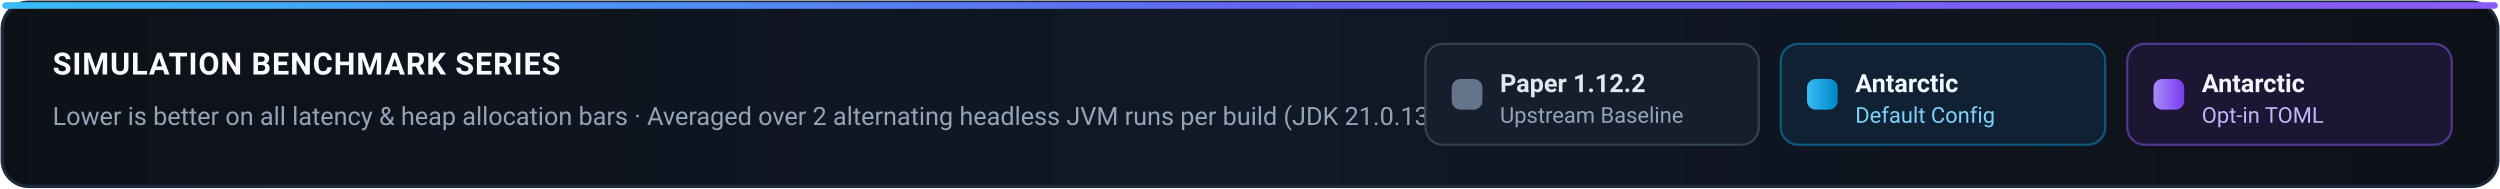
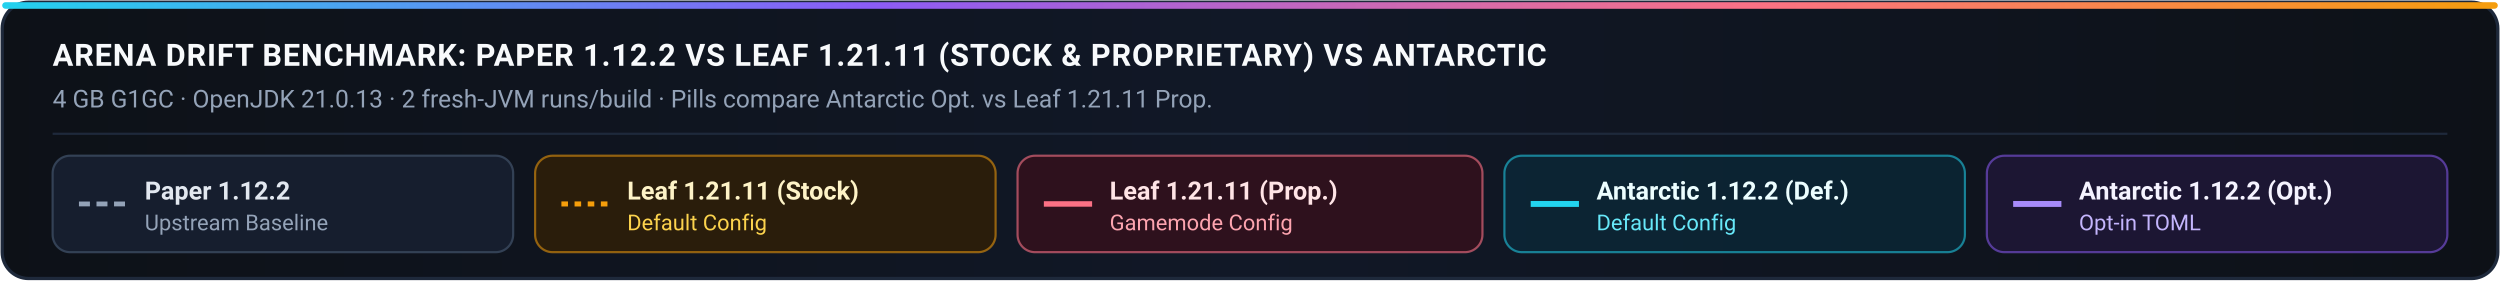
- <svg xmlns="http://www.w3.org/2000/svg" viewBox="0 0 1140 86" width="1140" height="86" role="img" aria-label="Antarctic vs Paper 1.12.2 Benchmark Legend">
+ <svg xmlns="http://www.w3.org/2000/svg" viewBox="0 0 1140 128" width="1140" height="128" role="img" aria-label="5-Way Arena Benchmark Legend">
  <defs>
    <linearGradient id="bg" x1="0" y1="0" x2="1" y2="0">
      <stop offset="0%" stop-color="#0D1117" />
      <stop offset="50%" stop-color="#111827" />
      <stop offset="100%" stop-color="#0D1117" />
    </linearGradient>
    <linearGradient id="topBar" x1="0" y1="0" x2="1" y2="0">
-       <stop offset="0%" stop-color="#38BDF8" />
-       <stop offset="50%" stop-color="#6366F1" />
-       <stop offset="100%" stop-color="#8B5CF6" />
-     </linearGradient>
-     <linearGradient id="cyanBar" x1="0" y1="0" x2="1" y2="0">
-       <stop offset="0%" stop-color="#38BDF8" />
-       <stop offset="100%" stop-color="#0284C7" />
-     </linearGradient>
-     <linearGradient id="violetBar" x1="0" y1="0" x2="1" y2="0">
-       <stop offset="0%" stop-color="#A78BFA" />
-       <stop offset="100%" stop-color="#7C3AED" />
+       <stop offset="0%" stop-color="#22D3EE" />
+       <stop offset="35%" stop-color="#8B5CF6" />
+       <stop offset="70%" stop-color="#FB7185" />
+       <stop offset="100%" stop-color="#F59E0B" />
    </linearGradient>
  </defs>
-   <rect x="1" y="1" width="1138" height="84" rx="12" fill="url(#bg)" stroke="#1E293B" stroke-width="1.5" />
+   <rect x="1" y="1" width="1138" height="126" rx="12" fill="url(#bg)" stroke="#1E293B" stroke-width="1.5" />
  <rect x="1" y="1" width="1138" height="3" rx="1.5" fill="url(#topBar)" />
-   <text x="24" y="34" fill="#F8FAFC" font-family="ui-sans-serif,-apple-system,BlinkMacSystemFont,'Segoe UI',Roboto,Helvetica,Arial,sans-serif" font-size="14" font-weight="700" letter-spacing="0.4">SIMULATION BENCHMARK SERIES</text>
-   <text x="24" y="57" fill="#94A3B8" font-family="ui-sans-serif,-apple-system,BlinkMacSystemFont,'Segoe UI',Roboto,Helvetica,Arial,sans-serif" font-size="11.5">Lower is better on all latency &amp; heap allocation bars · Averaged over 2 alternating headless JVM runs per build (JDK 21.0.13 · G1GC 2 GB)</text>
-   <g transform="translate(650, 20)">
-     <rect x="0" y="0" width="152" height="46" rx="8" fill="#161E2E" stroke="#334155" stroke-width="1" />
-     <rect x="12" y="16" width="14" height="14" rx="4" fill="#64748B" />
-     <text x="34" y="22" fill="#E2E8F0" font-family="ui-sans-serif,-apple-system,BlinkMacSystemFont,'Segoe UI',Roboto,sans-serif" font-size="11.5" font-weight="600">Paper 1.12.2</text>
-     <text x="34" y="36" fill="#94A3B8" font-family="ui-sans-serif,-apple-system,BlinkMacSystemFont,'Segoe UI',Roboto,sans-serif" font-size="10">Upstream Baseline</text>
+   <text x="24" y="30" fill="#F8FAFC" font-family="ui-sans-serif,-apple-system,BlinkMacSystemFont,'Segoe UI',Roboto,Helvetica,Arial,sans-serif" font-size="14" font-weight="700" letter-spacing="0.4">ARENA DRIFT BENCHMARK: PAPER 1.12.2 VS LEAF 1.21.11 (STOCK &amp; PROPRIETARY) VS ANTARCTIC</text>
+   <text x="24" y="49" fill="#94A3B8" font-family="ui-sans-serif,-apple-system,BlinkMacSystemFont,'Segoe UI',Roboto,Helvetica,Arial,sans-serif" font-size="11.2">4 GB G1GC · OpenJDK 21.0.13 · 2 fresh-JVM runs/build · Pills compare Antarctic Opt. vs Leaf 1.21.11 Prop.</text>
+   <line x1="24" y1="61" x2="1116" y2="61" stroke="#1E293B" stroke-width="1" />
+   <g transform="translate(24, 71)">
+     <rect x="0" y="0" width="210" height="44" rx="8" fill="#161E2E" stroke="#334155" stroke-width="1" />
+     <line x1="12" y1="22" x2="34" y2="22" stroke="#94A3B8" stroke-width="2.2" stroke-dasharray="5,3" />
+     <text x="42" y="20" fill="#E2E8F0" font-family="ui-sans-serif,-apple-system,BlinkMacSystemFont,'Segoe UI',Roboto,sans-serif" font-size="11.5" font-weight="600">Paper 1.12.2</text>
+     <text x="42" y="34" fill="#94A3B8" font-family="ui-sans-serif,-apple-system,BlinkMacSystemFont,'Segoe UI',Roboto,sans-serif" font-size="10">Upstream Baseline</text>
  </g>
-   <g transform="translate(812, 20)">
-     <rect x="0" y="0" width="148" height="46" rx="8" fill="#0F2133" stroke="#0EA5E9" stroke-opacity="0.45" stroke-width="1" />
-     <rect x="12" y="16" width="14" height="14" rx="4" fill="url(#cyanBar)" />
-     <text x="34" y="22" fill="#F0F9FF" font-family="ui-sans-serif,-apple-system,BlinkMacSystemFont,'Segoe UI',Roboto,sans-serif" font-size="11.5" font-weight="600">Antarctic</text>
-     <text x="34" y="36" fill="#7DD3FC" font-family="ui-sans-serif,-apple-system,BlinkMacSystemFont,'Segoe UI',Roboto,sans-serif" font-size="10">Default Config</text>
+   <g transform="translate(244, 71)">
+     <rect x="0" y="0" width="210" height="44" rx="8" fill="#2A1D0B" stroke="#F59E0B" stroke-opacity="0.55" stroke-width="1" />
+     <line x1="12" y1="22" x2="34" y2="22" stroke="#F59E0B" stroke-width="2.3" stroke-dasharray="3,3" />
+     <text x="42" y="20" fill="#FEF3C7" font-family="ui-sans-serif,-apple-system,BlinkMacSystemFont,'Segoe UI',Roboto,sans-serif" font-size="11.5" font-weight="600">Leaf 1.21.11 (Stock)</text>
+     <text x="42" y="34" fill="#FCD34D" font-family="ui-sans-serif,-apple-system,BlinkMacSystemFont,'Segoe UI',Roboto,sans-serif" font-size="10">Default Config</text>
  </g>
-   <g transform="translate(970, 20)">
-     <rect x="0" y="0" width="148" height="46" rx="8" fill="#1C1633" stroke="#8B5CF6" stroke-opacity="0.5" stroke-width="1" />
-     <rect x="12" y="16" width="14" height="14" rx="4" fill="url(#violetBar)" />
-     <text x="34" y="22" fill="#F5F3FF" font-family="ui-sans-serif,-apple-system,BlinkMacSystemFont,'Segoe UI',Roboto,sans-serif" font-size="11.5" font-weight="600">Antarctic</text>
-     <text x="34" y="36" fill="#C4B5FD" font-family="ui-sans-serif,-apple-system,BlinkMacSystemFont,'Segoe UI',Roboto,sans-serif" font-size="10">Opt-in TOML</text>
+   <g transform="translate(464, 71)">
+     <rect x="0" y="0" width="212" height="44" rx="8" fill="#2E111D" stroke="#FB7185" stroke-opacity="0.6" stroke-width="1" />
+     <line x1="12" y1="22" x2="34" y2="22" stroke="#FB7185" stroke-width="2.5" />
+     <text x="42" y="20" fill="#FFE4E6" font-family="ui-sans-serif,-apple-system,BlinkMacSystemFont,'Segoe UI',Roboto,sans-serif" font-size="11.5" font-weight="600">Leaf 1.21.11 (Prop.)</text>
+     <text x="42" y="34" fill="#FDA4AF" font-family="ui-sans-serif,-apple-system,BlinkMacSystemFont,'Segoe UI',Roboto,sans-serif" font-size="10">Gamemode Config</text>
+   </g>
+   <g transform="translate(686, 71)">
+     <rect x="0" y="0" width="210" height="44" rx="8" fill="#083344" fill-opacity="0.5" stroke="#22D3EE" stroke-opacity="0.55" stroke-width="1" />
+     <line x1="12" y1="22" x2="34" y2="22" stroke="#22D3EE" stroke-width="2.7" />
+     <text x="42" y="20" fill="#ECFEFF" font-family="ui-sans-serif,-apple-system,BlinkMacSystemFont,'Segoe UI',Roboto,sans-serif" font-size="11.5" font-weight="600">Antarctic 1.12.2 (Def.)</text>
+     <text x="42" y="34" fill="#67E8F9" font-family="ui-sans-serif,-apple-system,BlinkMacSystemFont,'Segoe UI',Roboto,sans-serif" font-size="10">Default Config</text>
+   </g>
+   <g transform="translate(906, 71)">
+     <rect x="0" y="0" width="210" height="44" rx="8" fill="#1C1633" stroke="#8B5CF6" stroke-opacity="0.55" stroke-width="1" />
+     <line x1="12" y1="22" x2="34" y2="22" stroke="#A78BFA" stroke-width="2.7" />
+     <text x="42" y="20" fill="#F5F3FF" font-family="ui-sans-serif,-apple-system,BlinkMacSystemFont,'Segoe UI',Roboto,sans-serif" font-size="11.5" font-weight="600">Antarctic 1.12.2 (Opt.)</text>
+     <text x="42" y="34" fill="#C4B5FD" font-family="ui-sans-serif,-apple-system,BlinkMacSystemFont,'Segoe UI',Roboto,sans-serif" font-size="10">Opt-in TOML</text>
  </g>
</svg>
